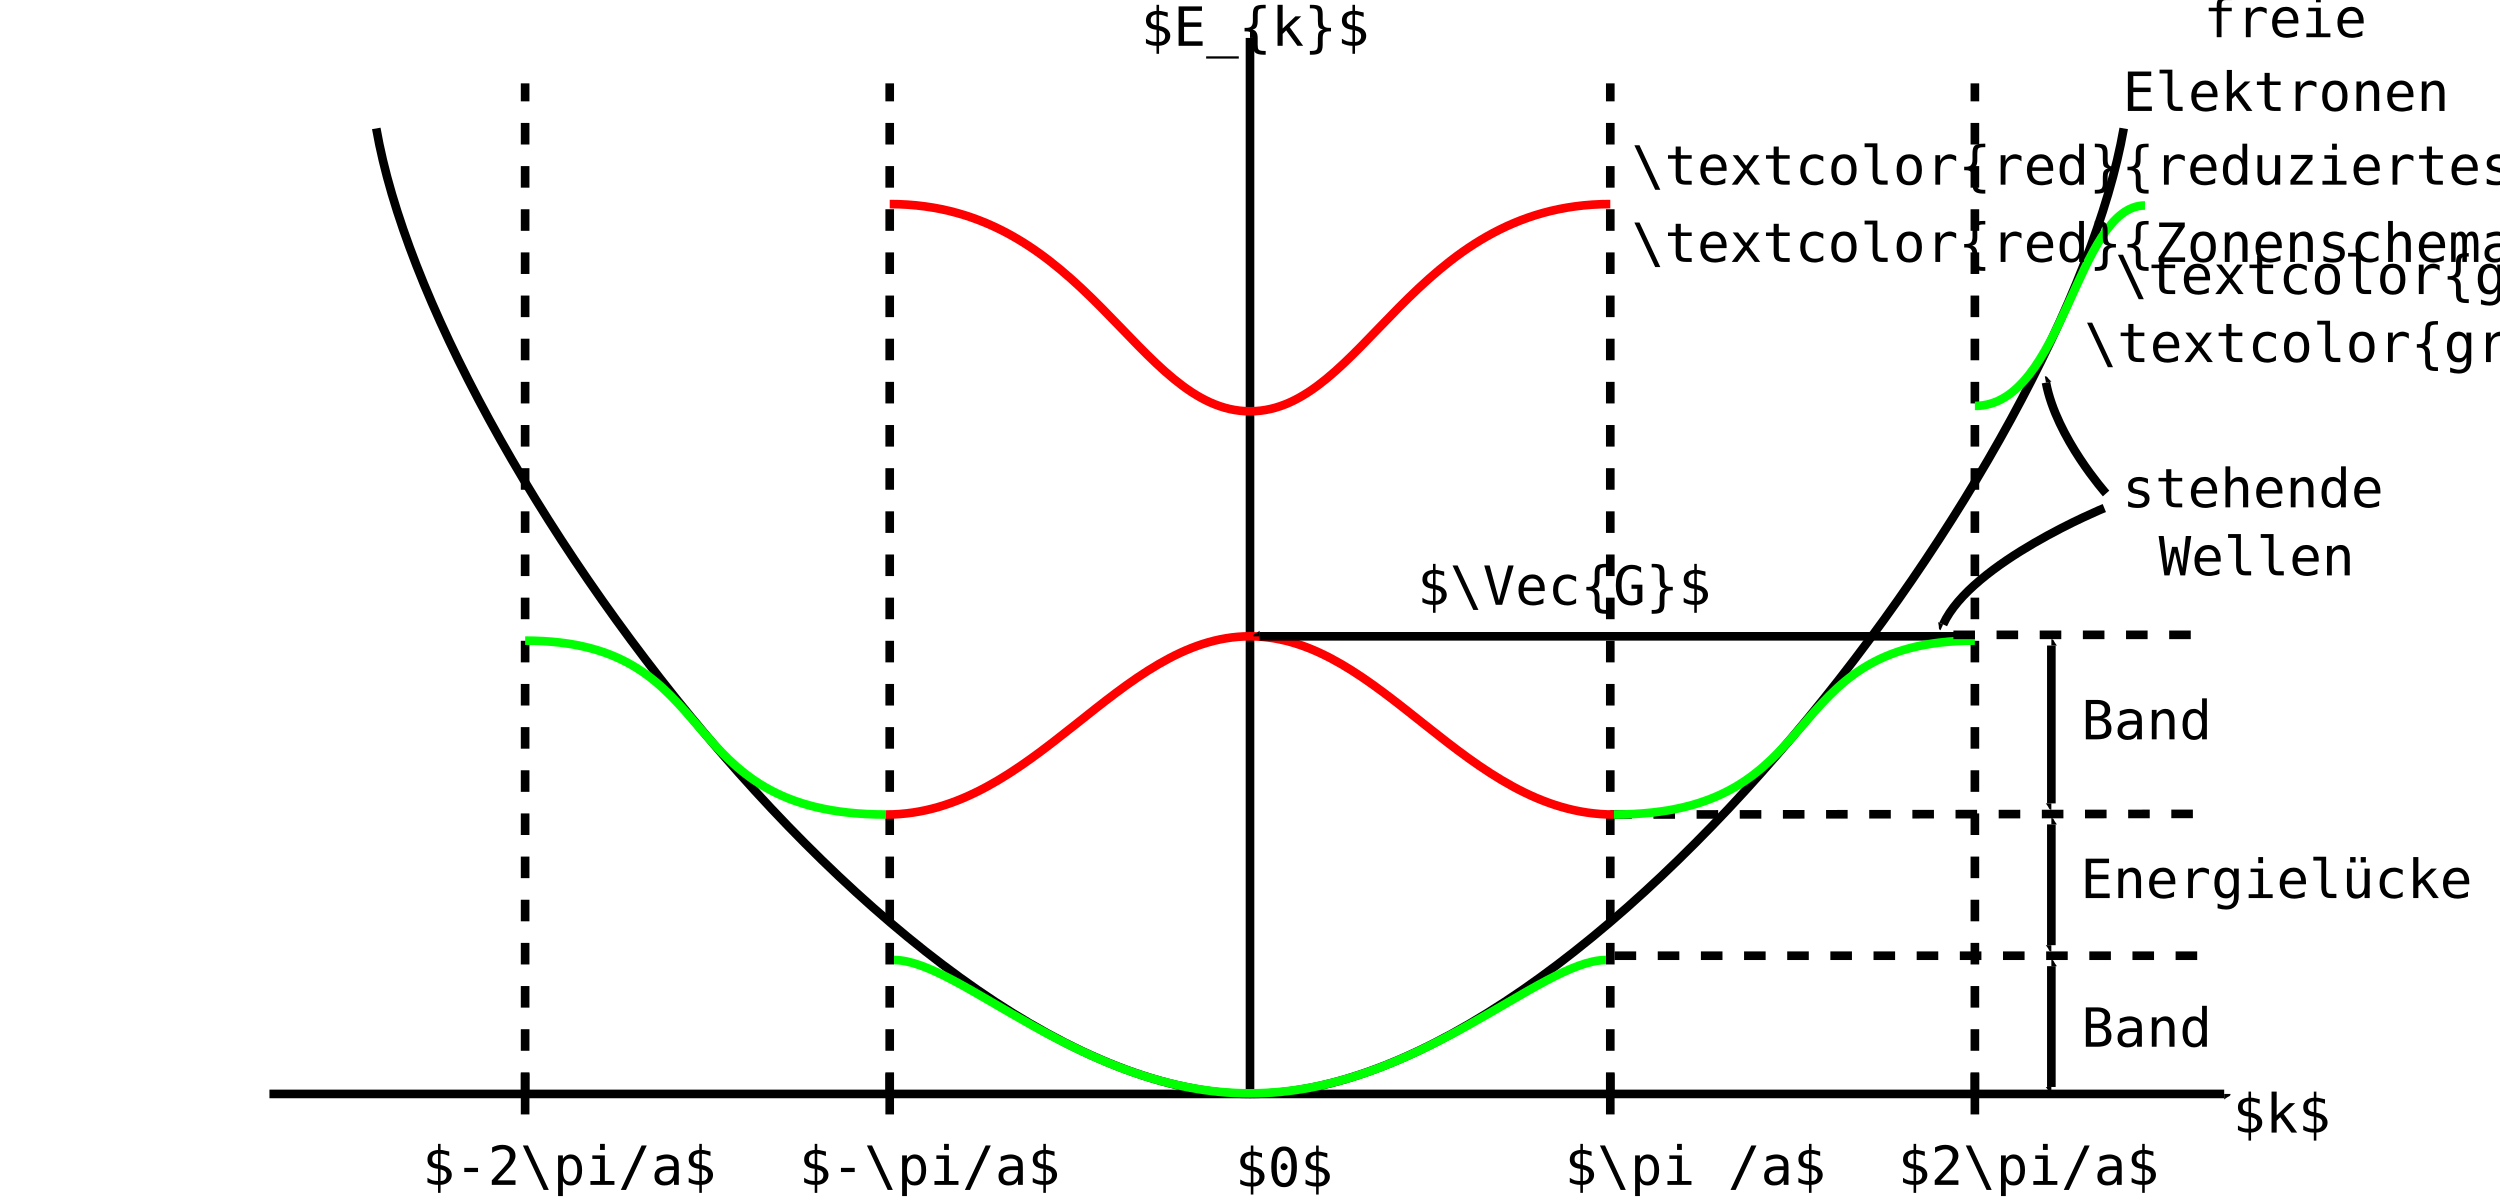
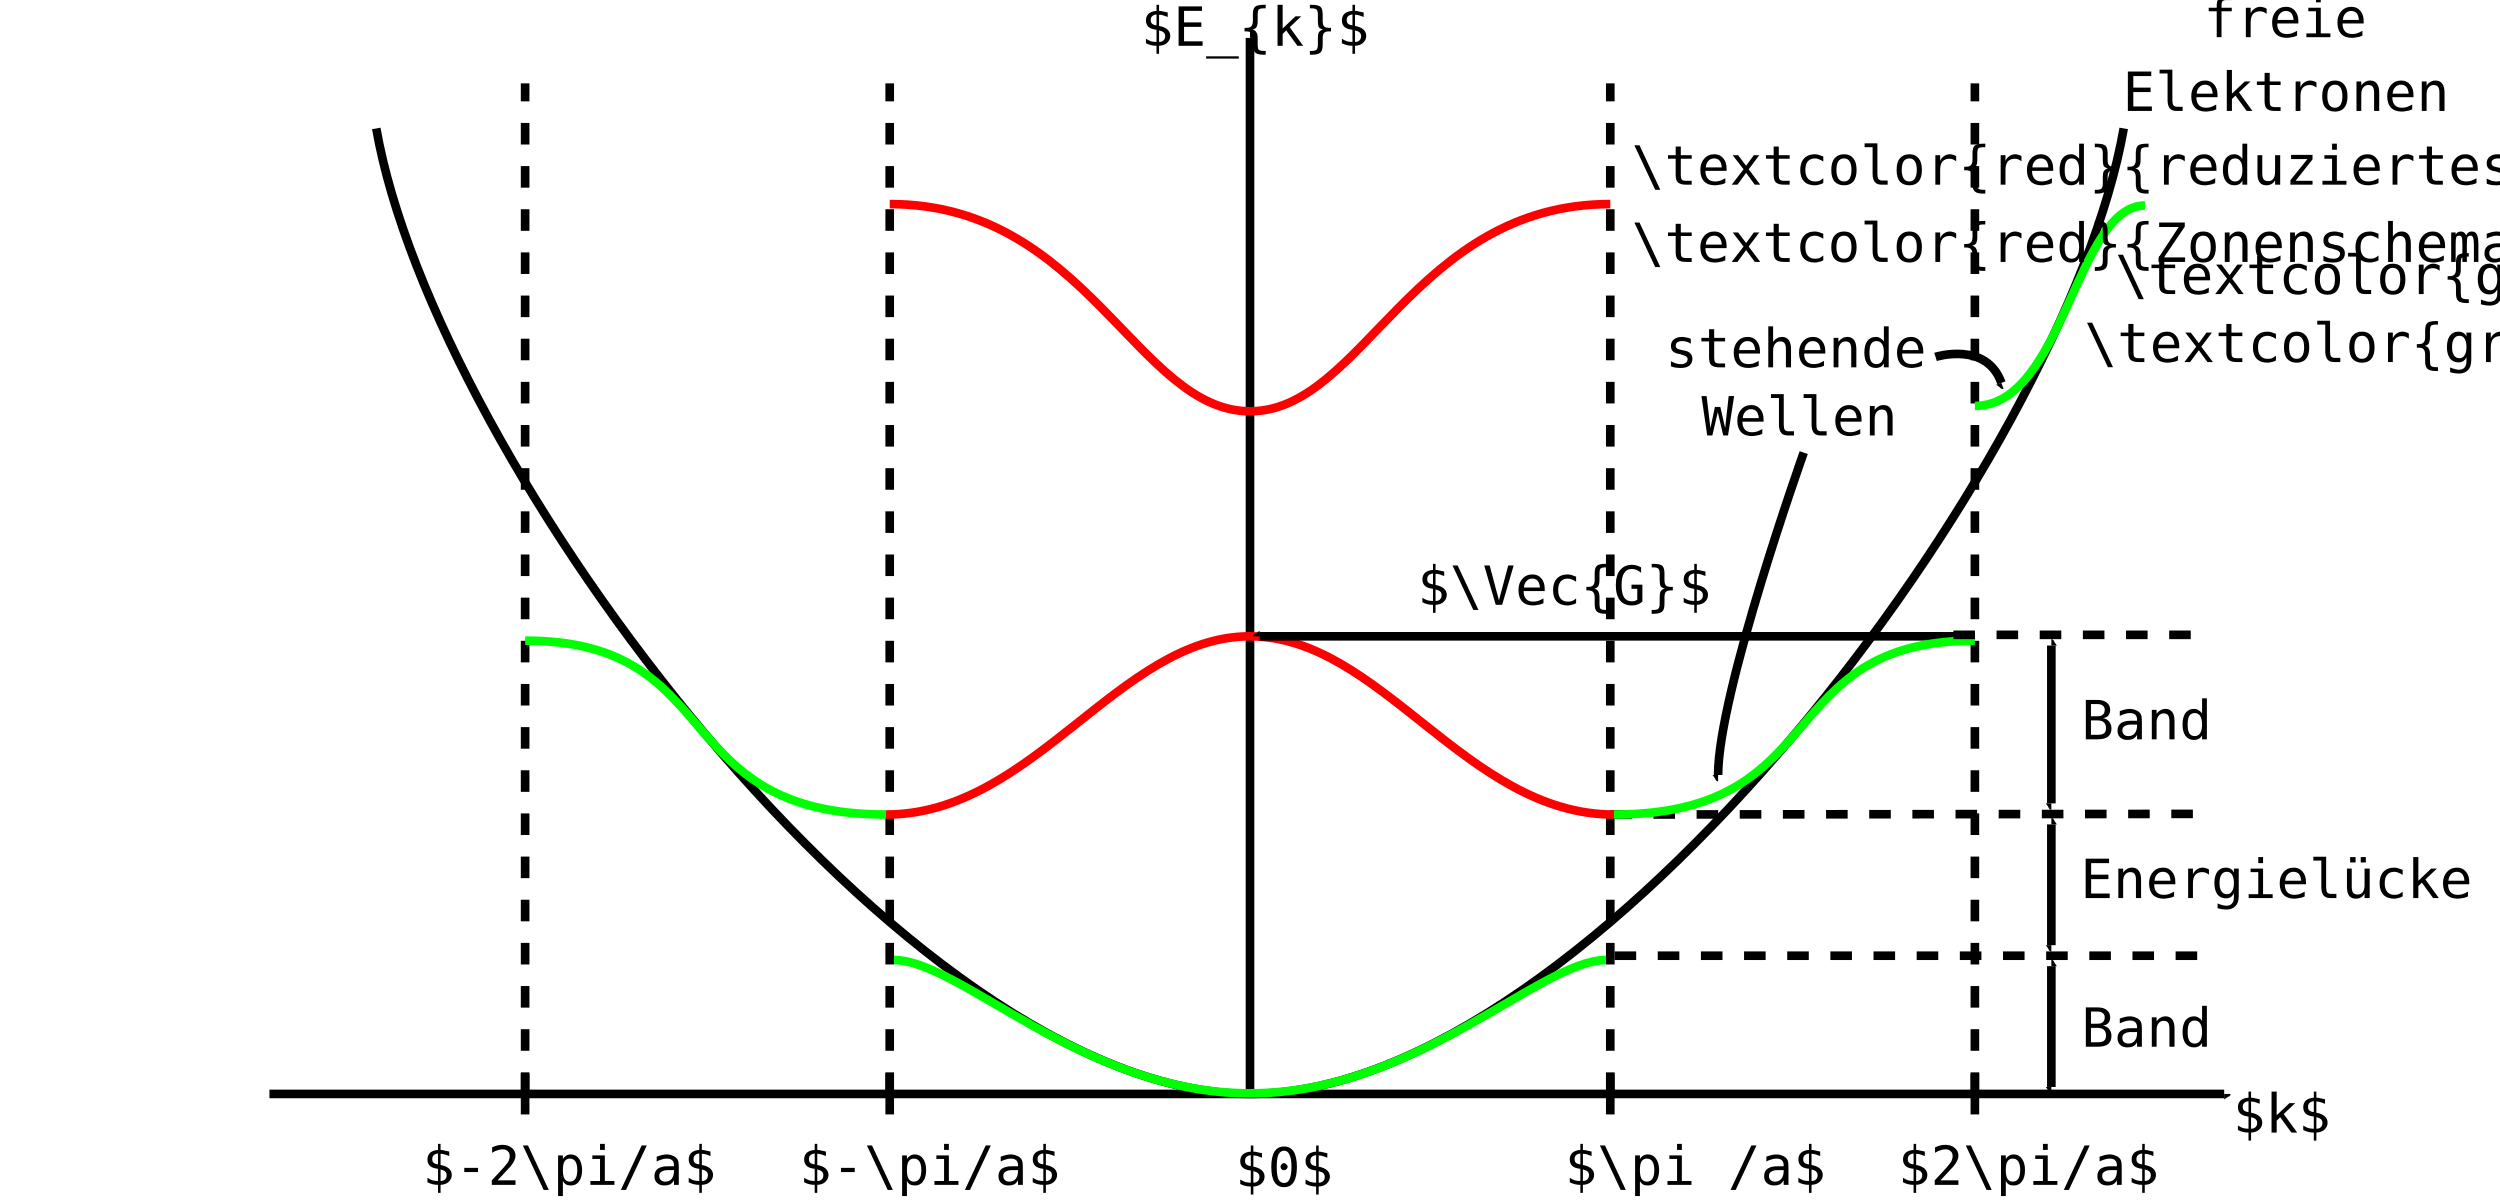
<svg xmlns="http://www.w3.org/2000/svg" width="122mm" height="58.565mm" viewBox="0 0 122 58.565" version="1.1" id="svg8">
  <defs id="defs2">
    <marker id="marker-arrow-1.5923999999999998" orient="auto-start-reverse" refY="0" refX="0" markerHeight="1.69" markerWidth="0.911">
      <g transform="scale(1.073399)" id="g116">
        <path d="M -1.554,2.072 C -1.425,1.295 0,0.13 0.389,0 0,-0.13 -1.425,-1.295 -1.554,-2.072" style="fill:none;stroke:#000000;stroke-width:0.6;stroke-linecap:round;stroke-linejoin:round;stroke-miterlimit:10;stroke-dasharray:none;stroke-opacity:1" id="path114" />
      </g>
    </marker>
    <marker id="marker-arrow-1.5923999999999998-9" orient="auto-start-reverse" refY="0" refX="0" markerHeight="1.69" markerWidth="0.911">
      <g transform="scale(1.073399)" id="g715">
        <path d="M -1.554,2.072 C -1.425,1.295 0,0.13 0.389,0 0,-0.13 -1.425,-1.295 -1.554,-2.072" style="fill:none;stroke:#000000;stroke-width:0.6;stroke-linecap:round;stroke-linejoin:round;stroke-miterlimit:10;stroke-dasharray:none;stroke-opacity:1" id="path713" />
      </g>
    </marker>
    <marker id="marker-arrow-1.5923999999999998-1" orient="auto-start-reverse" refY="0" refX="0" markerHeight="1.69" markerWidth="0.911">
      <g transform="scale(1.073399)" id="g1191">
        <path d="M -1.554,2.072 C -1.425,1.295 0,0.13 0.389,0 0,-0.13 -1.425,-1.295 -1.554,-2.072" style="fill:none;stroke:#000000;stroke-width:0.6;stroke-linecap:round;stroke-linejoin:round;stroke-miterlimit:10;stroke-dasharray:none;stroke-opacity:1" id="path1189" />
      </g>
    </marker>
    <marker id="marker-arrow-1.5923999999999998-2" orient="auto-start-reverse" refY="0" refX="0" markerHeight="1.69" markerWidth="0.911">
      <g transform="scale(1.073399)" id="g1364">
        <path d="M -1.554,2.072 C -1.425,1.295 0,0.13 0.389,0 0,-0.13 -1.425,-1.295 -1.554,-2.072" style="fill:none;stroke:#000000;stroke-width:0.6;stroke-linecap:round;stroke-linejoin:round;stroke-miterlimit:10;stroke-dasharray:none;stroke-opacity:1" id="path1362" />
      </g>
    </marker>
    <marker id="marker-arrow-1.5923999999999998-7" orient="auto-start-reverse" refY="0" refX="0" markerHeight="1.69" markerWidth="0.911">
      <g transform="scale(1.073399)" id="g116-0">
        <path d="M -1.554,2.072 C -1.425,1.295 0,0.13 0.389,0 0,-0.13 -1.425,-1.295 -1.554,-2.072" style="fill:none;stroke:#000000;stroke-width:0.6;stroke-linecap:round;stroke-linejoin:round;stroke-miterlimit:10;stroke-dasharray:none;stroke-opacity:1" id="path114-9" />
      </g>
    </marker>
    <marker id="marker1396" orient="auto-start-reverse" refY="0" refX="0" markerHeight="1.69" markerWidth="0.911">
      <g transform="scale(1.073399)" id="g1394">
        <path d="M -1.554,2.072 C -1.425,1.295 0,0.13 0.389,0 0,-0.13 -1.425,-1.295 -1.554,-2.072" style="fill:none;stroke:#000000;stroke-width:0.6;stroke-linecap:round;stroke-linejoin:round;stroke-miterlimit:10;stroke-dasharray:none;stroke-opacity:1" id="path1392" />
      </g>
    </marker>
    <marker id="marker-arrow-1.5923999999999998-7-6" orient="auto-start-reverse" refY="0" refX="0" markerHeight="1.69" markerWidth="0.911">
      <g transform="scale(1.073399)" id="g116-0-0">
        <path d="M -1.554,2.072 C -1.425,1.295 0,0.13 0.389,0 0,-0.13 -1.425,-1.295 -1.554,-2.072" style="fill:none;stroke:#000000;stroke-width:0.6;stroke-linecap:round;stroke-linejoin:round;stroke-miterlimit:10;stroke-dasharray:none;stroke-opacity:1" id="path114-9-6" />
      </g>
    </marker>
    <marker id="marker1456" orient="auto-start-reverse" refY="0" refX="0" markerHeight="1.69" markerWidth="0.911">
      <g transform="scale(1.073399)" id="g1454">
        <path d="M -1.554,2.072 C -1.425,1.295 0,0.13 0.389,0 0,-0.13 -1.425,-1.295 -1.554,-2.072" style="fill:none;stroke:#000000;stroke-width:0.6;stroke-linecap:round;stroke-linejoin:round;stroke-miterlimit:10;stroke-dasharray:none;stroke-opacity:1" id="path1452" />
      </g>
    </marker>
  </defs>
  <g id="layer1" transform="translate(0,-177)">
    <path style="fill:none;fill-opacity:1;fill-rule:evenodd;stroke:#000000;stroke-width:0.421;stroke-dasharray:none;stroke-opacity:1;marker-start:none;marker-end:url(#marker-arrow-1.5923999999999998);stop-color:#000000" d="M 13.149,230.384 H 108.54" id="path62" />
    <path style="fill:none;fill-opacity:1;fill-rule:evenodd;stroke:#000000;stroke-width:0.421;stroke-dasharray:none;stroke-opacity:1;marker-start:none;marker-end:url(#marker-arrow-1.5923999999999998);stop-color:#000000" d="M 61,230.384 V 178.851" id="path181" />
    <text style="font-size:2.646px;font-family:monospace;-inkscape-font-specification:'monospace, Normal';fill:#000000;fill-opacity:1;stroke:none;stroke-width:0.265" xml:space="preserve" id="text185" y="232.267" x="108.959">
      <tspan id="tspan183" x="108.959" y="232.267" style="stroke-width:0.265">$k$</tspan>
    </text>
    <text style="font-size:2.646px;font-family:monospace;-inkscape-font-specification:'monospace, Normal';fill:#000000;fill-opacity:1;stroke:none;stroke-width:0.265" xml:space="preserve" id="text251" y="179.232" x="55.672">
      <tspan id="tspan249" x="55.672" y="179.232" style="stroke-width:0.265">$E_{k}$</tspan>
    </text>
    <path style="fill:none;fill-opacity:1;fill-rule:evenodd;stroke:#000000;stroke-width:0.421;stroke-dasharray:none;stroke-opacity:1;marker-start:none;marker-end:none;stop-color:#000000" d="m 61,230.384 c 16.681,0 39.801,-30.883 42.638,-47.117" id="path360" />
    <path style="fill:none;fill-opacity:1;fill-rule:evenodd;stroke:#000000;stroke-width:0.421;stroke-dasharray:none;stroke-opacity:1;marker-start:none;marker-end:none;stop-color:#000000" d="m 61,230.384 c -16.681,0 -39.801,-30.883 -42.638,-47.117" id="path466" />
    <path style="fill:none;fill-opacity:1;fill-rule:evenodd;stroke:#000000;stroke-width:0.421;stroke-dasharray:1.053, 1.053;stroke-opacity:1;marker-start:none;marker-end:none;stop-color:#000000" d="M 78.582,230.384 V 181.068" id="path468" />
    <path style="fill:none;fill-opacity:1;fill-rule:evenodd;stroke:#000000;stroke-width:0.421;stroke-dasharray:1.053, 1.053;stroke-opacity:1;marker-start:none;marker-end:none;stop-color:#000000" d="M 96.374,230.384 V 181.068" id="path468-3" />
    <path style="fill:none;fill-opacity:1;fill-rule:evenodd;stroke:#000000;stroke-width:0.421;stroke-dasharray:1.053, 1.053;stroke-opacity:1;marker-start:none;marker-end:none;stop-color:#000000" d="M 25.626,230.384 V 181.068" id="path468-35" />
    <path style="fill:none;fill-opacity:1;fill-rule:evenodd;stroke:#000000;stroke-width:0.421;stroke-dasharray:1.053, 1.053;stroke-opacity:1;marker-start:none;marker-end:none;stop-color:#000000" d="M 43.418,230.384 V 181.068" id="path468-3-6" />
    <path style="fill:none;fill-opacity:1;fill-rule:evenodd;stroke:#000000;stroke-width:0.421;stroke-dasharray:1.053, 1.053;stroke-opacity:1;marker-start:none;marker-end:none;stop-color:#000000" d="M 78.792,223.639 H 107.83" id="path682" />
    <path style="fill:none;fill-opacity:1;fill-rule:evenodd;stroke:#000000;stroke-width:0.421;stroke-dasharray:1.053, 1.053;stroke-opacity:1;marker-start:none;marker-end:none;stop-color:#000000" d="m 78.582,216.749 29.248,-0.032" id="path682-2" />
    <path style="fill:none;fill-opacity:1;fill-rule:evenodd;stroke:#00ff00;stroke-width:0.421;stroke-dasharray:none;stroke-opacity:1;marker-start:none;marker-end:none;stop-color:#000000" d="m 61,230.355 c 8.099,0 14.161,-6.505 17.371,-6.505" id="path734" />
    <path style="fill:none;fill-opacity:1;fill-rule:evenodd;stroke:#ff0000;stroke-width:0.421;stroke-dasharray:none;stroke-opacity:1;marker-start:none;marker-end:none;stop-color:#000000" d="m 61,208.052 c 6.391,0 10.552,8.698 17.761,8.698" id="path750" />
    <path style="fill:none;fill-opacity:1;fill-rule:evenodd;stroke:#000000;stroke-width:0.421;stroke-dasharray:none;stroke-opacity:1;marker-start:none;marker-end:url(#marker-arrow-1.5923999999999998);stop-color:#000000" d="M 96.163,208.052 H 61.468" id="path711" />
    <path style="fill:none;fill-opacity:1;fill-rule:evenodd;stroke:#00ff00;stroke-width:0.421;stroke-dasharray:none;stroke-opacity:1;marker-start:none;marker-end:none;stop-color:#000000" d="m 96.374,196.809 c 4.322,0 4.953,-9.781 8.3,-9.781" id="path806" />
    <text style="font-size:2.646px;font-family:monospace;-inkscape-font-specification:'monospace, Normal';fill:#000000;fill-opacity:1;stroke:none;stroke-width:0.265" xml:space="preserve" id="text810" y="178.817" x="107.535">
      <tspan id="tspan808" x="107.535" y="178.817" style="stroke-width:0.265">freie</tspan>
    </text>
    <text style="font-size:2.646px;font-family:monospace;-inkscape-font-specification:'monospace, Normal';fill:#000000;fill-opacity:1;stroke:none;stroke-width:0.265" xml:space="preserve" id="text924" y="182.413" x="103.591">
      <tspan id="tspan922" x="103.591" y="182.413" style="stroke-width:0.265">Elektronen</tspan>
    </text>
    <text style="font-size:2.646px;font-family:monospace;-inkscape-font-specification:'monospace, Normal';fill:#000000;fill-opacity:1;stroke:none;stroke-width:0.265" xml:space="preserve" id="text936" y="191.35" x="103.225">
      <tspan id="tspan934" x="103.225" y="191.35" style="stroke-width:0.265">\textcolor{green}{erweitertes}</tspan>
    </text>
-     <text style="font-size:2.646px;font-family:monospace;-inkscape-font-specification:'monospace, Normal';fill:#000000;fill-opacity:1;stroke:none;stroke-width:0.265" xml:space="preserve" id="text1061" y="201.755" x="103.57">
-       <tspan id="tspan1059" x="103.57" y="201.755" style="stroke-width:0.265">stehende</tspan>
+     <text style="font-size:2.646px;font-family:monospace;-inkscape-font-specification:'monospace, Normal';fill:#000000;fill-opacity:1;stroke:none;stroke-width:0.265" xml:space="preserve" id="text1061" y="194.925" x="81.26">
+       <tspan id="tspan1059" x="81.26" y="194.925" style="stroke-width:0.265">stehende</tspan>
    </text>
    <text style="font-size:2.646px;font-family:monospace;-inkscape-font-specification:'monospace, Normal';fill:#000000;fill-opacity:1;stroke:none;stroke-width:0.265" xml:space="preserve" id="text948" y="194.667" x="101.724">
      <tspan id="tspan946" x="101.724" y="194.667" style="stroke-width:0.265">\textcolor{green}{Zonenschema}</tspan>
    </text>
    <path style="fill:none;fill-opacity:1;fill-rule:evenodd;stroke:#ff0000;stroke-width:0.421;stroke-dasharray:none;stroke-opacity:1;marker-start:none;marker-end:none;stop-color:#000000" d="m 61,197.071 c 5.512,0 7.976,-10.112 17.582,-10.112" id="path1001" />
    <path style="fill:none;fill-opacity:1;fill-rule:evenodd;stroke:#ff0000;stroke-width:0.421;stroke-dasharray:none;stroke-opacity:1;marker-start:none;marker-end:none;stop-color:#000000" d="m 61,197.071 c -5.512,0 -7.976,-10.112 -17.582,-10.112" id="path1003" />
    <path style="fill:none;fill-opacity:1;fill-rule:evenodd;stroke:#00ff00;stroke-width:0.421;stroke-dasharray:none;stroke-opacity:1;marker-start:none;marker-end:none;stop-color:#000000" d="m 43.239,216.749 c -10.725,0 -7.698,-8.486 -17.612,-8.486" id="path1005" />
    <path style="fill:none;fill-opacity:1;fill-rule:evenodd;stroke:#ff0000;stroke-width:0.421;stroke-dasharray:none;stroke-opacity:1;marker-start:none;marker-end:none;stop-color:#000000" d="m 61,208.052 c -6.391,0 -10.552,8.698 -17.761,8.698" id="path1007" />
    <path style="fill:none;fill-opacity:1;fill-rule:evenodd;stroke:#00ff00;stroke-width:0.421;stroke-dasharray:none;stroke-opacity:1;marker-start:none;marker-end:none;stop-color:#000000" d="m 61,230.355 c -8.099,0 -14.161,-6.505 -17.371,-6.505" id="path1009" />
-     <text style="font-size:2.646px;font-family:monospace;-inkscape-font-specification:'monospace, Normal';fill:#000000;fill-opacity:1;stroke:none;stroke-width:0.265" xml:space="preserve" id="text1125" y="205.079" x="105.34">
-       <tspan id="tspan1123" x="105.34" y="205.079" style="stroke-width:0.265">Wellen</tspan>
+     <text style="font-size:2.646px;font-family:monospace;-inkscape-font-specification:'monospace, Normal';fill:#000000;fill-opacity:1;stroke:none;stroke-width:0.265" xml:space="preserve" id="text1125" y="198.249" x="83.03">
+       <tspan id="tspan1123" x="83.03" y="198.249" style="stroke-width:0.265">Wellen</tspan>
    </text>
-     <path style="fill:none;fill-opacity:1;fill-rule:evenodd;stroke:#000000;stroke-width:0.421;stroke-dasharray:none;stroke-opacity:1;marker-start:none;marker-end:url(#marker-arrow-1.5923999999999998);stop-color:#000000" d="m 102.777,201.082 c 0,0 -2.425,-2.72 -2.933,-5.411" id="path1187" />
-     <path style="fill:none;fill-opacity:1;fill-rule:evenodd;stroke:#000000;stroke-width:0.421;stroke-dasharray:none;stroke-opacity:1;marker-start:none;marker-end:url(#marker-arrow-1.5923999999999998);stop-color:#000000" d="m 102.691,201.792 c 0,0 -6.483,2.646 -7.867,5.682" id="path1262" />
+     <path style="fill:none;fill-opacity:1;fill-rule:evenodd;stroke:#000000;stroke-width:0.421;stroke-dasharray:none;stroke-opacity:1;marker-start:none;marker-end:url(#marker-arrow-1.5923999999999998);stop-color:#000000" d="m 94.454,194.417 c 0,0 2.486,-0.781 3.214,1.267" id="path1187" />
+     <path style="fill:none;fill-opacity:1;fill-rule:evenodd;stroke:#000000;stroke-width:0.421;stroke-dasharray:none;stroke-opacity:1;marker-start:none;marker-end:url(#marker-arrow-1.5923999999999998);stop-color:#000000" d="m 88.022,199.088 c 0,0 -4.18,11.738 -4.178,15.731" id="path1262" />
    <path style="fill:none;fill-opacity:1;fill-rule:evenodd;stroke:#00ff00;stroke-width:0.421;stroke-dasharray:none;stroke-opacity:1;marker-start:none;marker-end:none;stop-color:#000000" d="m 78.761,216.749 c 10.725,0 7.698,-8.486 17.612,-8.486" id="path748" />
    <text style="font-size:2.646px;font-family:monospace;-inkscape-font-specification:'monospace, Normal';fill:#000000;fill-opacity:1;stroke:none;stroke-width:0.265" xml:space="preserve" id="text1266" y="206.515" x="69.165">
      <tspan id="tspan1264" x="69.165" y="206.515" style="stroke-width:0.265">$\Vec{G}$</tspan>
    </text>
    <text style="font-size:2.646px;font-family:monospace;-inkscape-font-specification:'monospace, Normal';fill:#000000;fill-opacity:1;stroke:none;stroke-width:0.265" xml:space="preserve" id="text1278" y="186.01" x="79.632">
      <tspan id="tspan1276" x="79.632" y="186.01" style="stroke-width:0.265">\textcolor{red}{reduziertes}</tspan>
    </text>
    <text style="font-size:2.646px;font-family:monospace;-inkscape-font-specification:'monospace, Normal';fill:#000000;fill-opacity:1;stroke:none;stroke-width:0.265" xml:space="preserve" id="text1290" y="189.782" x="79.632">
      <tspan id="tspan1288" x="79.632" y="189.782" style="stroke-width:0.265">\textcolor{red}{Zonenschema}</tspan>
    </text>
    <path style="fill:none;fill-opacity:1;fill-rule:evenodd;stroke:#000000;stroke-width:0.421;stroke-dasharray:none;stroke-opacity:1;marker-start:url(#marker-arrow-1.5923999999999998);marker-end:url(#marker-arrow-1.5923999999999998);stop-color:#000000" d="m 100.106,208.502 v 7.704" id="path1360" />
    <path style="fill:none;fill-opacity:1;fill-rule:evenodd;stroke:#000000;stroke-width:0.421;stroke-dasharray:none;stroke-opacity:1;marker-start:url(#marker-arrow-1.5923999999999998-7);marker-end:url(#marker-arrow-1.5923999999999998-7);stop-color:#000000" d="m 100.106,217.23 v 5.895" id="path1360-3" />
    <path style="fill:none;fill-opacity:1;fill-rule:evenodd;stroke:#000000;stroke-width:0.421;stroke-dasharray:none;stroke-opacity:1;marker-start:url(#marker-arrow-1.5923999999999998-7-6);marker-end:url(#marker-arrow-1.5923999999999998-7-6);stop-color:#000000" d="m 100.106,224.149 v 5.895" id="path1360-3-2" />
    <path style="fill:none;fill-opacity:1;fill-rule:evenodd;stroke:#000000;stroke-width:0.421;stroke-dasharray:1.053, 1.053;stroke-opacity:1;marker-start:none;marker-end:none;stop-color:#000000" d="M 106.909,207.98 H 95.315" id="path1375" />
    <text style="font-size:2.646px;font-family:monospace;-inkscape-font-specification:'monospace, Normal';fill:#000000;fill-opacity:1;stroke:none;stroke-width:0.265" xml:space="preserve" id="text1505" y="228.083" x="101.572">
      <tspan id="tspan1503" x="101.572" y="228.083" style="stroke-width:0.265">Band</tspan>
    </text>
    <text style="font-size:2.646px;font-family:monospace;-inkscape-font-specification:'monospace, Normal';fill:#000000;fill-opacity:1;stroke:none;stroke-width:0.265" xml:space="preserve" id="text1505-6" y="213.079" x="101.572">
      <tspan id="tspan1503-1" x="101.572" y="213.079" style="stroke-width:0.265">Band</tspan>
    </text>
    <text style="font-size:2.646px;font-family:monospace;-inkscape-font-specification:'monospace, Normal';fill:#000000;fill-opacity:1;stroke:none;stroke-width:0.265" xml:space="preserve" id="text1517" y="220.825" x="101.532">
      <tspan id="tspan1515" x="101.532" y="220.825" style="stroke-width:0.265">Energielücke</tspan>
    </text>
    <path style="fill:none;fill-opacity:1;fill-rule:evenodd;stroke:#000000;stroke-width:0.421;stroke-dasharray:none;stroke-opacity:1;marker-start:none;marker-end:none;stop-color:#000000" d="m 25.626,229.384 v 2" id="path1644" />
    <path style="fill:none;fill-opacity:1;fill-rule:evenodd;stroke:#000000;stroke-width:0.421;stroke-dasharray:none;stroke-opacity:1;marker-start:none;marker-end:none;stop-color:#000000" d="m 43.418,229.384 v 2" id="path1644-8" />
    <path style="fill:none;fill-opacity:1;fill-rule:evenodd;stroke:#000000;stroke-width:0.421;stroke-dasharray:none;stroke-opacity:1;marker-start:none;marker-end:none;stop-color:#000000" d="m 78.582,229.384 v 2" id="path1644-7" />
    <path style="fill:none;fill-opacity:1;fill-rule:evenodd;stroke:#000000;stroke-width:0.421;stroke-dasharray:none;stroke-opacity:1;marker-start:none;marker-end:none;stop-color:#000000" d="m 96.374,229.384 v 2" id="path1644-9" />
    <text style="font-size:2.646px;font-family:monospace;-inkscape-font-specification:'monospace, Normal';fill:#000000;fill-opacity:1;stroke:none;stroke-width:0.265" xml:space="preserve" id="text1713" y="234.902" x="60.273">
      <tspan id="tspan1711" x="60.273" y="234.902" style="stroke-width:0.265">$0$</tspan>
    </text>
    <text style="font-size:2.646px;font-family:monospace;-inkscape-font-specification:'monospace, Normal';fill:#000000;fill-opacity:1;stroke:none;stroke-width:0.265" xml:space="preserve" id="text1725" y="234.821" x="76.357">
      <tspan id="tspan1723" x="76.357" y="234.821" style="stroke-width:0.265">$\pi /a$</tspan>
    </text>
    <text style="font-size:2.646px;font-family:monospace;-inkscape-font-specification:'monospace, Normal';fill:#000000;fill-opacity:1;stroke:none;stroke-width:0.265" xml:space="preserve" id="text1737" y="234.821" x="92.616">
      <tspan id="tspan1735" x="92.616" y="234.821" style="stroke-width:0.265">$2\pi/a$</tspan>
    </text>
    <text style="font-size:2.646px;font-family:monospace;-inkscape-font-specification:'monospace, Normal';fill:#000000;fill-opacity:1;stroke:none;stroke-width:0.265" xml:space="preserve" id="text1749" y="234.821" x="38.993">
      <tspan id="tspan1747" x="38.993" y="234.821" style="stroke-width:0.265">$-\pi/a$</tspan>
    </text>
    <text style="font-size:2.646px;font-family:monospace;-inkscape-font-specification:'monospace, Normal';fill:#000000;fill-opacity:1;stroke:none;stroke-width:0.265" xml:space="preserve" id="text1761" y="234.821" x="20.609">
      <tspan id="tspan1759" x="20.609" y="234.821" style="stroke-width:0.265">$-2\pi/a$</tspan>
    </text>
  </g>
</svg>
